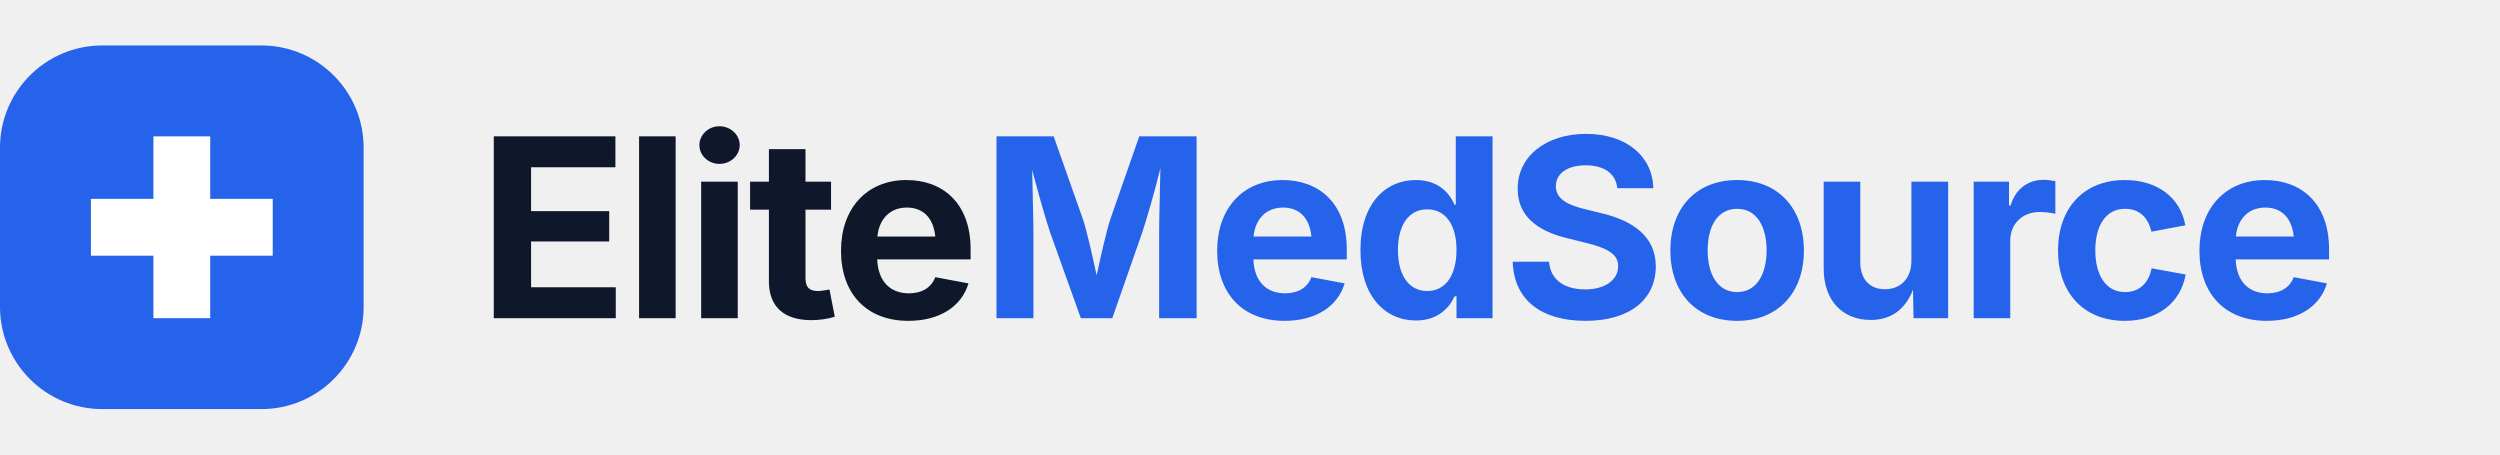
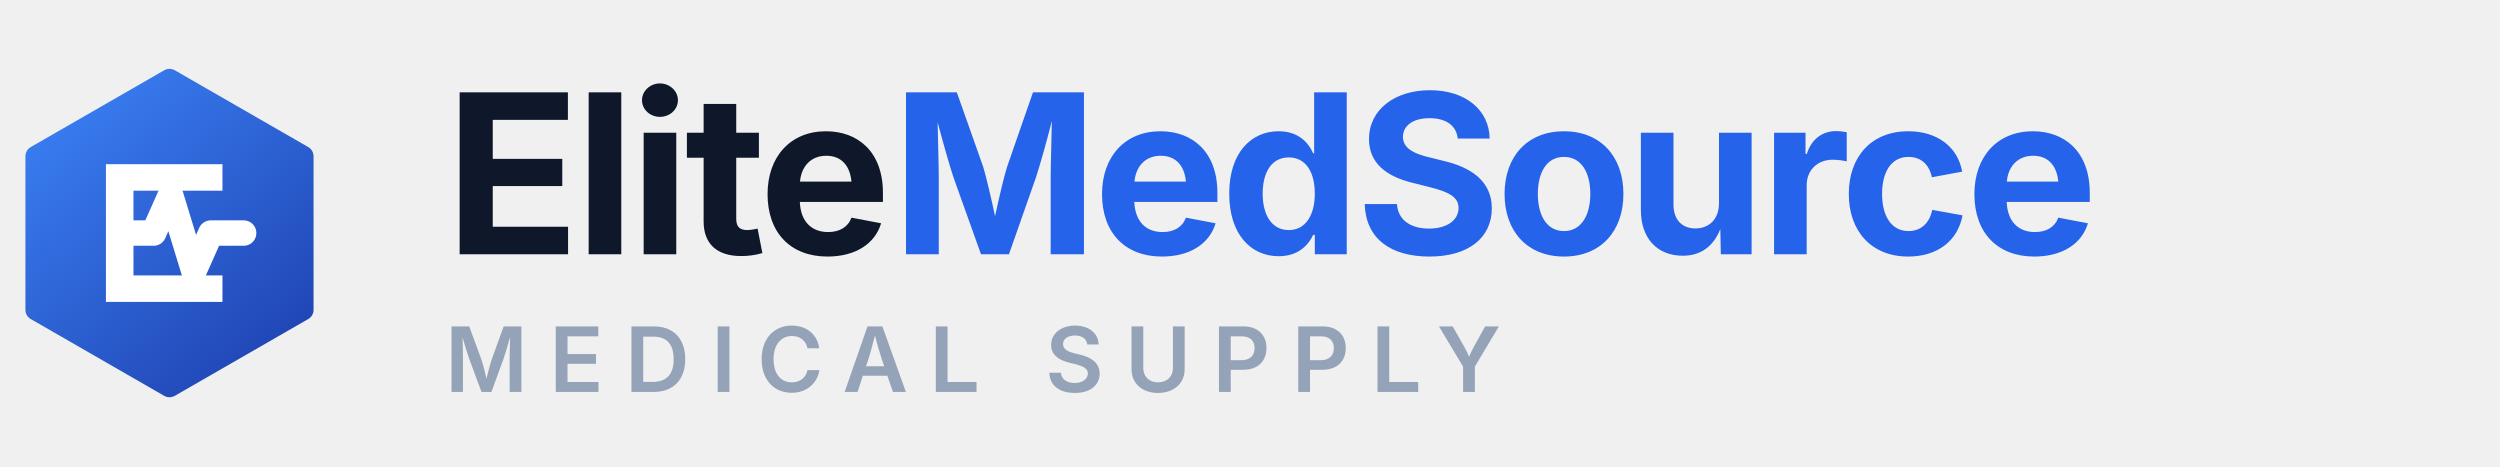
- <svg xmlns="http://www.w3.org/2000/svg" viewBox="0 0 220 40" width="220" height="40" role="img" aria-label="Elite MedSource">
-   <rect y="4" width="32" height="32" rx="9" fill="#2563eb" />
-   <path d="M13.5 12h5v5.5H24v5h-5.5V28h-5v-5.5H8v-5h5.5z" fill="#ffffff" />
-   <text x="42" y="28" font-family="Plus Jakarta Sans, Inter, Arial, sans-serif" font-size="22" font-weight="700" letter-spacing="-0.5" fill="#0f172a">Elite<tspan fill="#2563eb">MedSource</tspan>
+ <svg xmlns="http://www.w3.org/2000/svg" viewBox="0 0 236 44" width="236" height="44" role="img" aria-label="Elite MedSource">
+   <defs>
+     <linearGradient id="g" x1="4" y1="2" x2="28" y2="30" gradientUnits="userSpaceOnUse">
+       <stop offset="0" stop-color="#3b82f6" />
+       <stop offset="1" stop-color="#1e40af" />
+     </linearGradient>
+   </defs>
+   <g transform="translate(0 6)">
+     <polygon points="16,1.5 28.6,8.75 28.6,23.25 16,30.5 3.4,23.25 3.4,8.75" fill="url(#g)" stroke="url(#g)" stroke-width="2" stroke-linejoin="round" />
+     <path d="M10 9.5h2.6v13H10z M10 9.5h11v2.5H10z M10 20h11v2.5H10z" fill="#fff" />
+     <path d="M12.6 16h1.9l1.6-3.6 2.2 7.2 1.6-3.6h3.1" fill="none" stroke="#fff" stroke-width="2.4" stroke-linecap="round" stroke-linejoin="round" />
+   </g>
+   <text x="42" y="24" font-family="Plus Jakarta Sans, Inter, Arial, sans-serif" font-size="21" font-weight="700" letter-spacing="-0.5" fill="#0f172a">Elite<tspan fill="#2563eb">MedSource</tspan>
  </text>
+   <text x="42" y="37" font-family="Inter, Arial, sans-serif" font-size="8.5" font-weight="600" letter-spacing="2" fill="#94a3b8">MEDICAL SUPPLY</text>
</svg>
